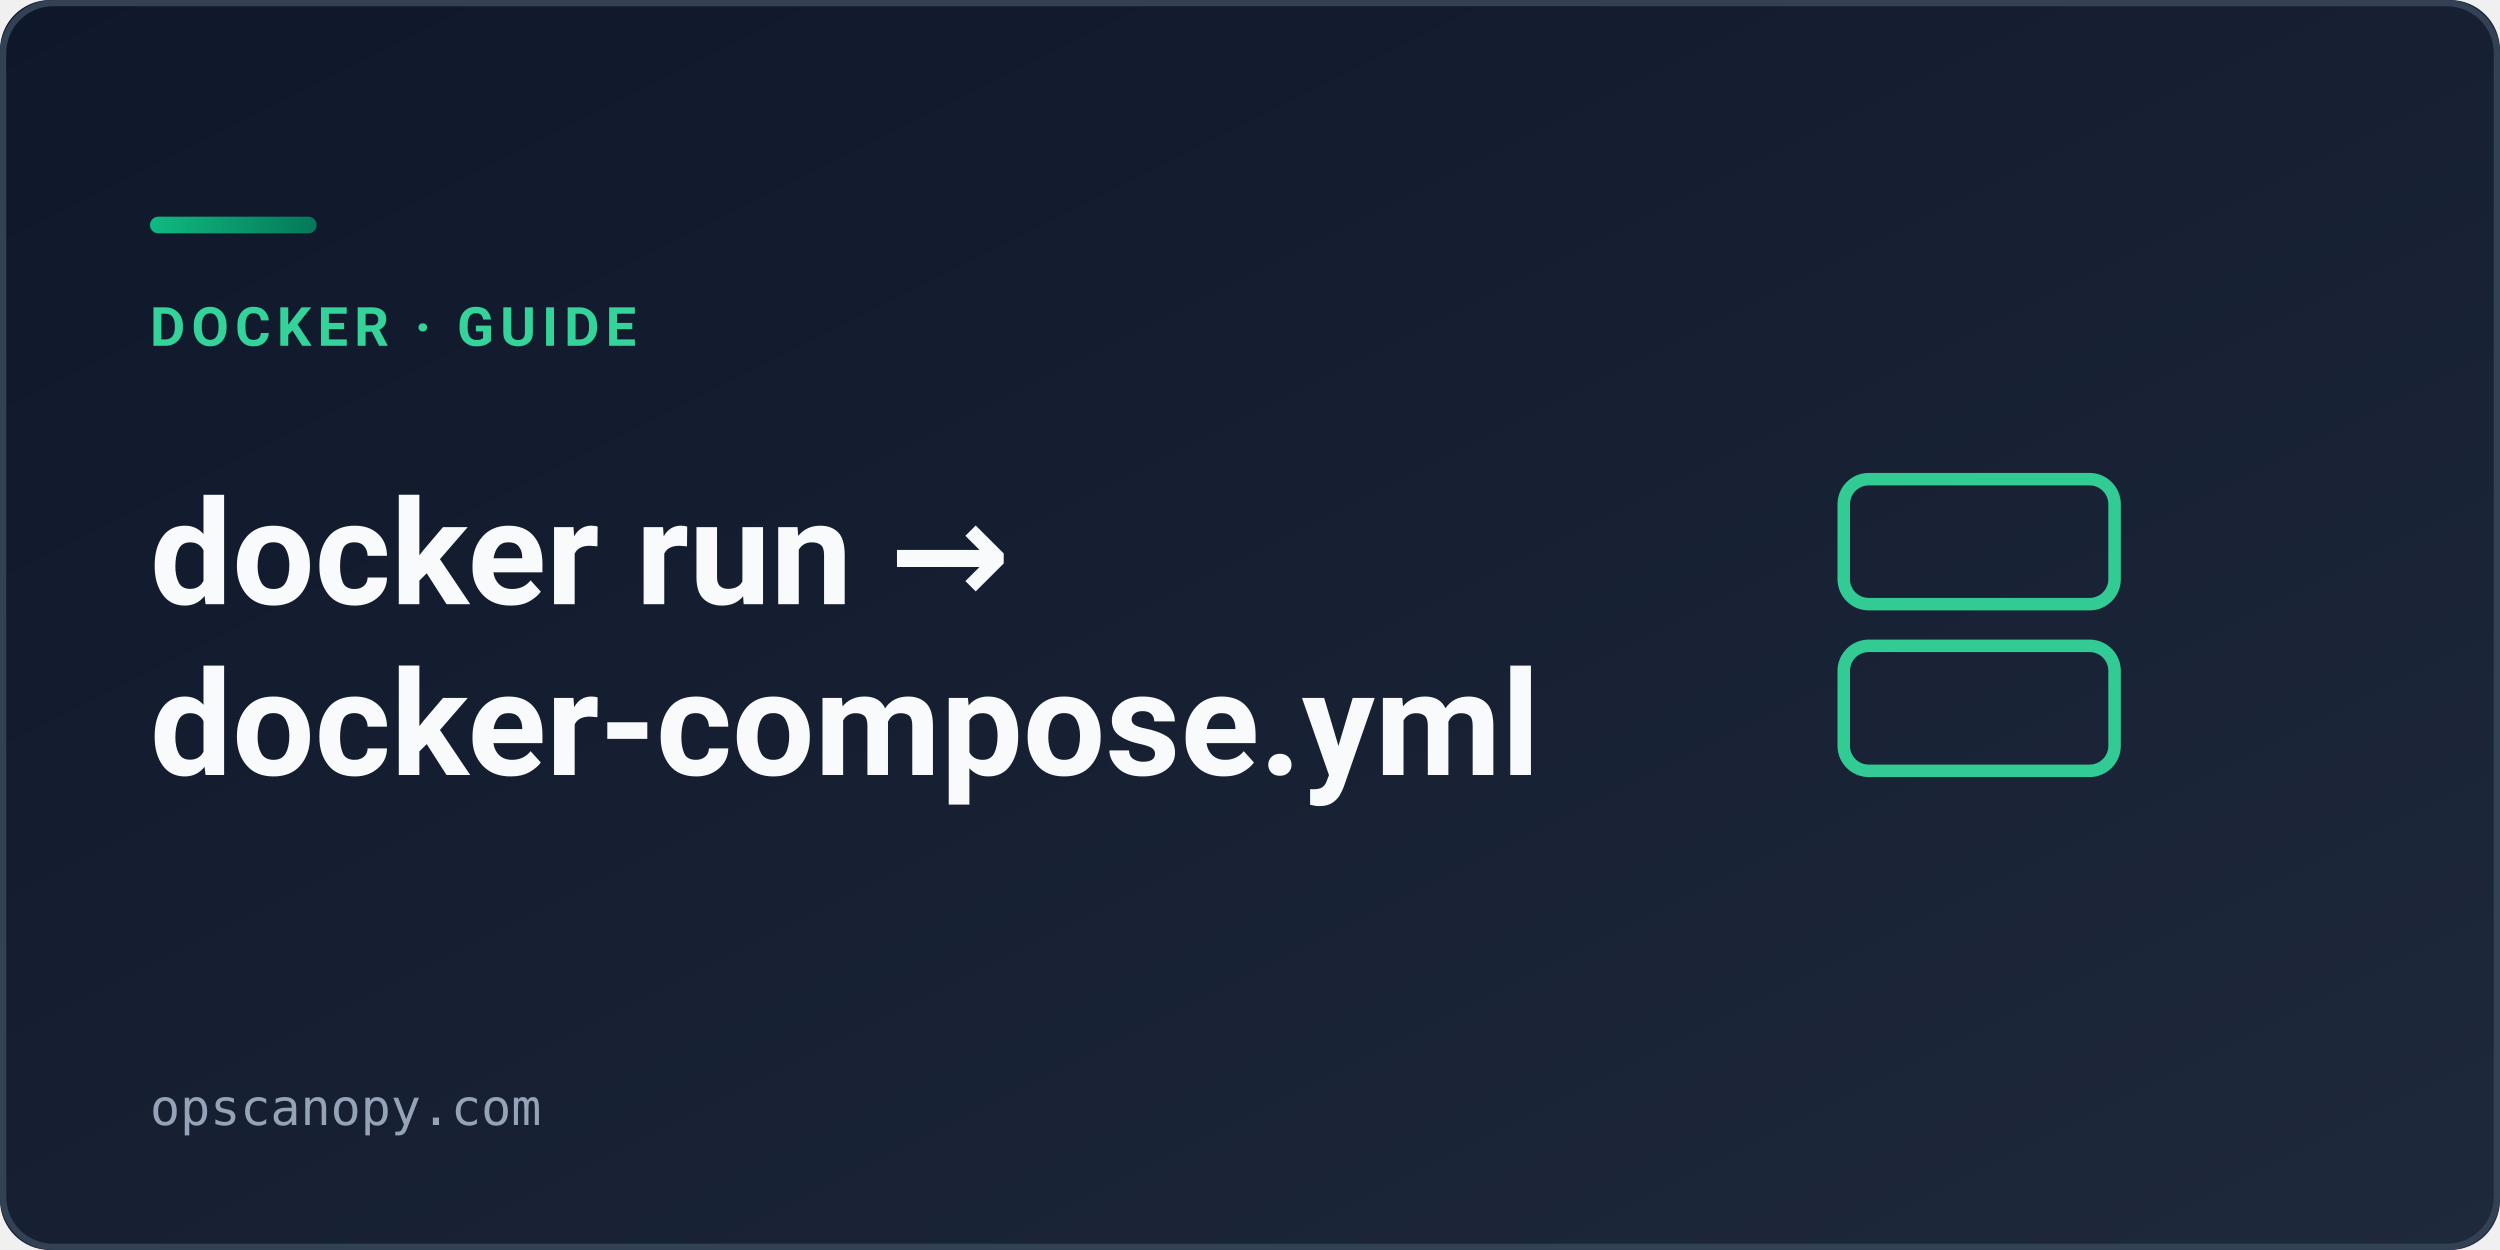
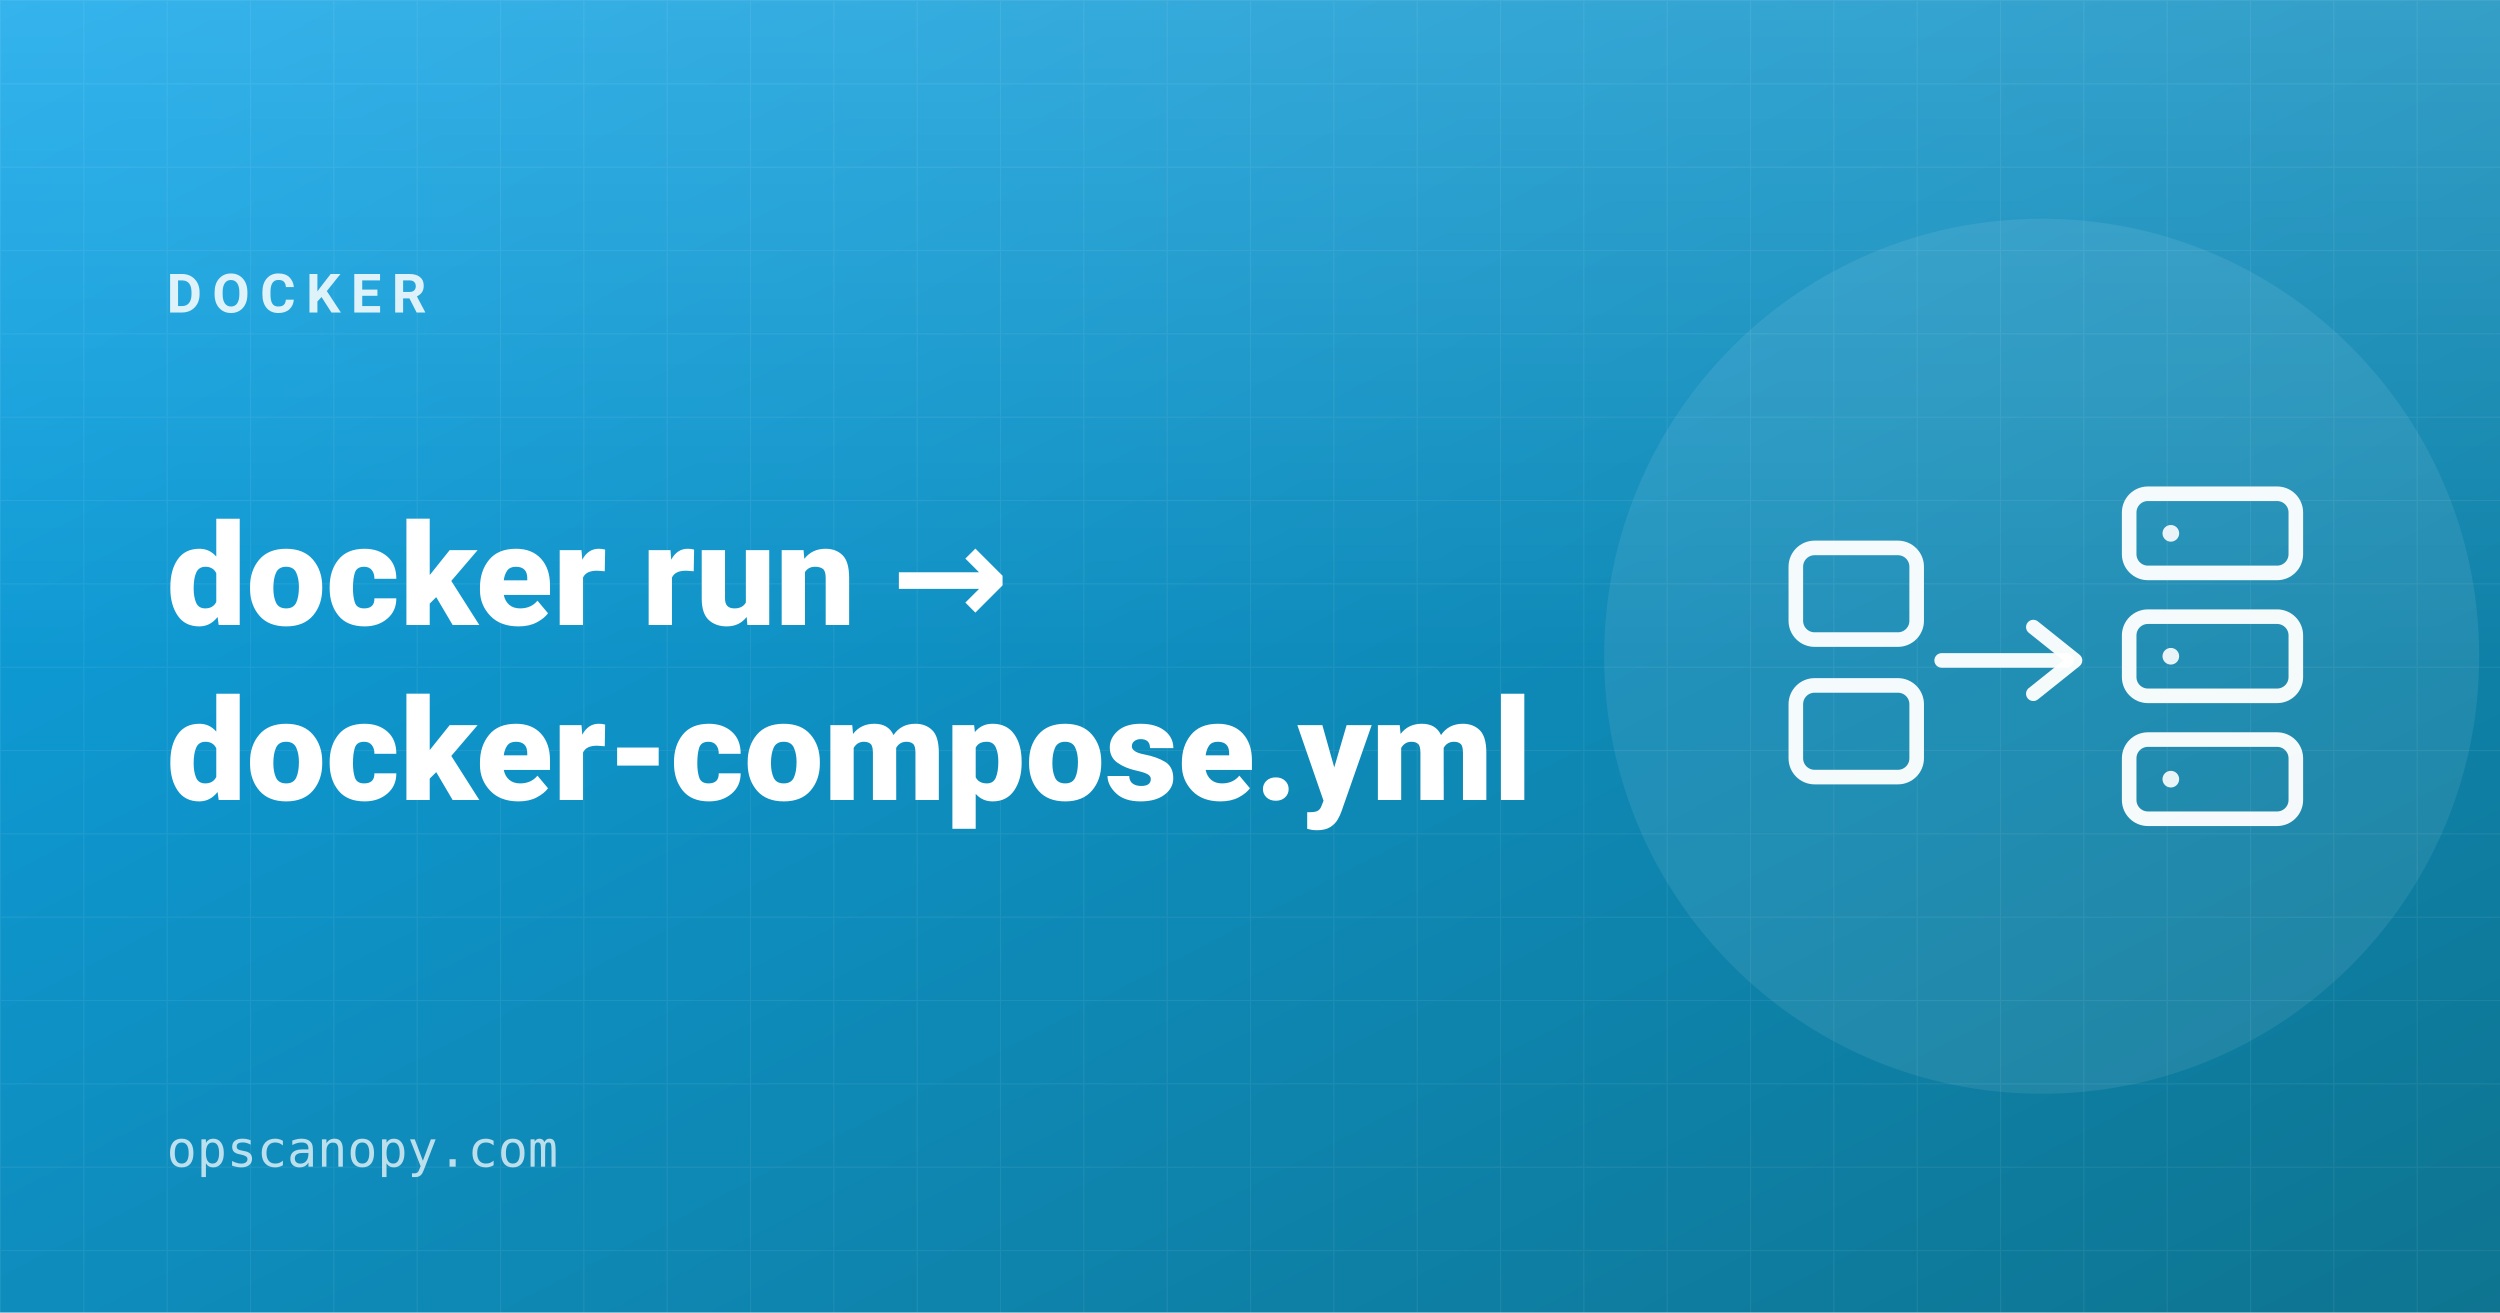
- <svg xmlns="http://www.w3.org/2000/svg" viewBox="0 0 1200 600" role="img" aria-label="How to Convert a docker run Command to docker-compose.yml">
+ <svg xmlns="http://www.w3.org/2000/svg" viewBox="0 0 1200 630" role="img" aria-label="Docker run to Compose — OpsCanopy Docker guide">
  <defs>
    <linearGradient id="bg" x1="0" y1="0" x2="1" y2="1">
-       <stop offset="0" stop-color="#0f172a" />
-       <stop offset="1" stop-color="#1e293b" />
+       <stop offset="0" stop-color="#0ea5e9" />
+       <stop offset="1" stop-color="#0e7490" />
    </linearGradient>
-     <linearGradient id="accent" x1="0" y1="0" x2="1" y2="0">
-       <stop offset="0" stop-color="#10b981" />
-       <stop offset="1" stop-color="#047857" />
+     <linearGradient id="sheen" x1="0" y1="0" x2="0" y2="1">
+       <stop offset="0" stop-color="#ffffff" stop-opacity="0.16" />
+       <stop offset="1" stop-color="#ffffff" stop-opacity="0" />
    </linearGradient>
+     <pattern id="grid" width="40" height="40" patternUnits="userSpaceOnUse">
+       <path d="M40 0 H0 V40" fill="none" stroke="#ffffff" stroke-opacity="0.07" stroke-width="1" />
+     </pattern>
  </defs>
-   <rect width="1200" height="600" rx="24" fill="url(#bg)" />
-   <rect x="1.5" y="1.5" width="1197" height="597" rx="24" fill="none" stroke="#334155" stroke-width="3" />
-   <rect x="72" y="104" width="80" height="8" rx="4" fill="url(#accent)" />
-   <text x="72" y="166" font-family="ui-sans-serif, system-ui, Segoe UI, Roboto, sans-serif" font-size="26" font-weight="600" letter-spacing="3" fill="#34d399">DOCKER · GUIDE</text>
-   <text font-family="ui-sans-serif, system-ui, Segoe UI, Roboto, sans-serif" font-size="70" font-weight="700" fill="#f8fafc">
-     <tspan x="72" y="290">docker run →</tspan>
-     <tspan x="72" y="372">docker-compose.yml</tspan>
+   <rect width="1200" height="630" fill="url(#bg)" />
+   <rect width="1200" height="630" fill="url(#grid)" />
+   <rect width="1200" height="320" fill="url(#sheen)" />
+   <circle cx="980" cy="315" r="210" fill="#ffffff" fill-opacity="0.08" />
+   <text x="80" y="150" font-family="ui-sans-serif, system-ui, Segoe UI, Roboto, sans-serif" font-size="26" font-weight="700" letter-spacing="5" fill="#ffffff" fill-opacity="0.85">DOCKER</text>
+   <text font-family="ui-sans-serif, system-ui, Segoe UI, Roboto, sans-serif" font-size="68" font-weight="800" fill="#ffffff">
+     <tspan x="80" y="300">docker run →</tspan>
+     <tspan x="80" y="384">docker-compose.yml</tspan>
  </text>
-   <text x="72" y="540" font-family="ui-monospace, SFMono-Regular, Menlo, Consolas, monospace" font-size="24" fill="#94a3b8">opscanopy.com</text>
-   <g transform="translate(950,300)" stroke="#34d399" stroke-width="6" fill="none" stroke-linecap="round" stroke-linejoin="round" opacity="0.95">
-     <rect x="-65" y="-70" width="130" height="60" rx="12" />
-     <rect x="-65" y="10" width="130" height="60" rx="12" />
+   <text x="80" y="560" font-family="ui-monospace, SFMono-Regular, Menlo, Consolas, monospace" font-size="24" fill="#ffffff" fill-opacity="0.72">opscanopy.com</text>
+   <g transform="translate(980,315)" stroke="#ffffff" stroke-opacity="0.95" stroke-width="7" fill="none" stroke-linecap="round" stroke-linejoin="round">
+     <rect x="-118" y="-52" width="58" height="44" rx="9" />
+     <rect x="-118" y="14" width="58" height="44" rx="9" />
+     <line x1="-48" y1="2" x2="12" y2="2" />
+     <polyline points="-4,-14 16,2 -4,18" />
+     <rect x="42" y="-78" width="80" height="38" rx="9" />
+     <rect x="42" y="-19" width="80" height="38" rx="9" />
+     <rect x="42" y="40" width="80" height="38" rx="9" />
+     <circle cx="62" cy="-59" r="4" fill="#ffffff" fill-opacity="0.9" stroke="none" />
+     <circle cx="62" cy="0" r="4" fill="#ffffff" fill-opacity="0.9" stroke="none" />
+     <circle cx="62" cy="59" r="4" fill="#ffffff" fill-opacity="0.9" stroke="none" />
  </g>
</svg>
